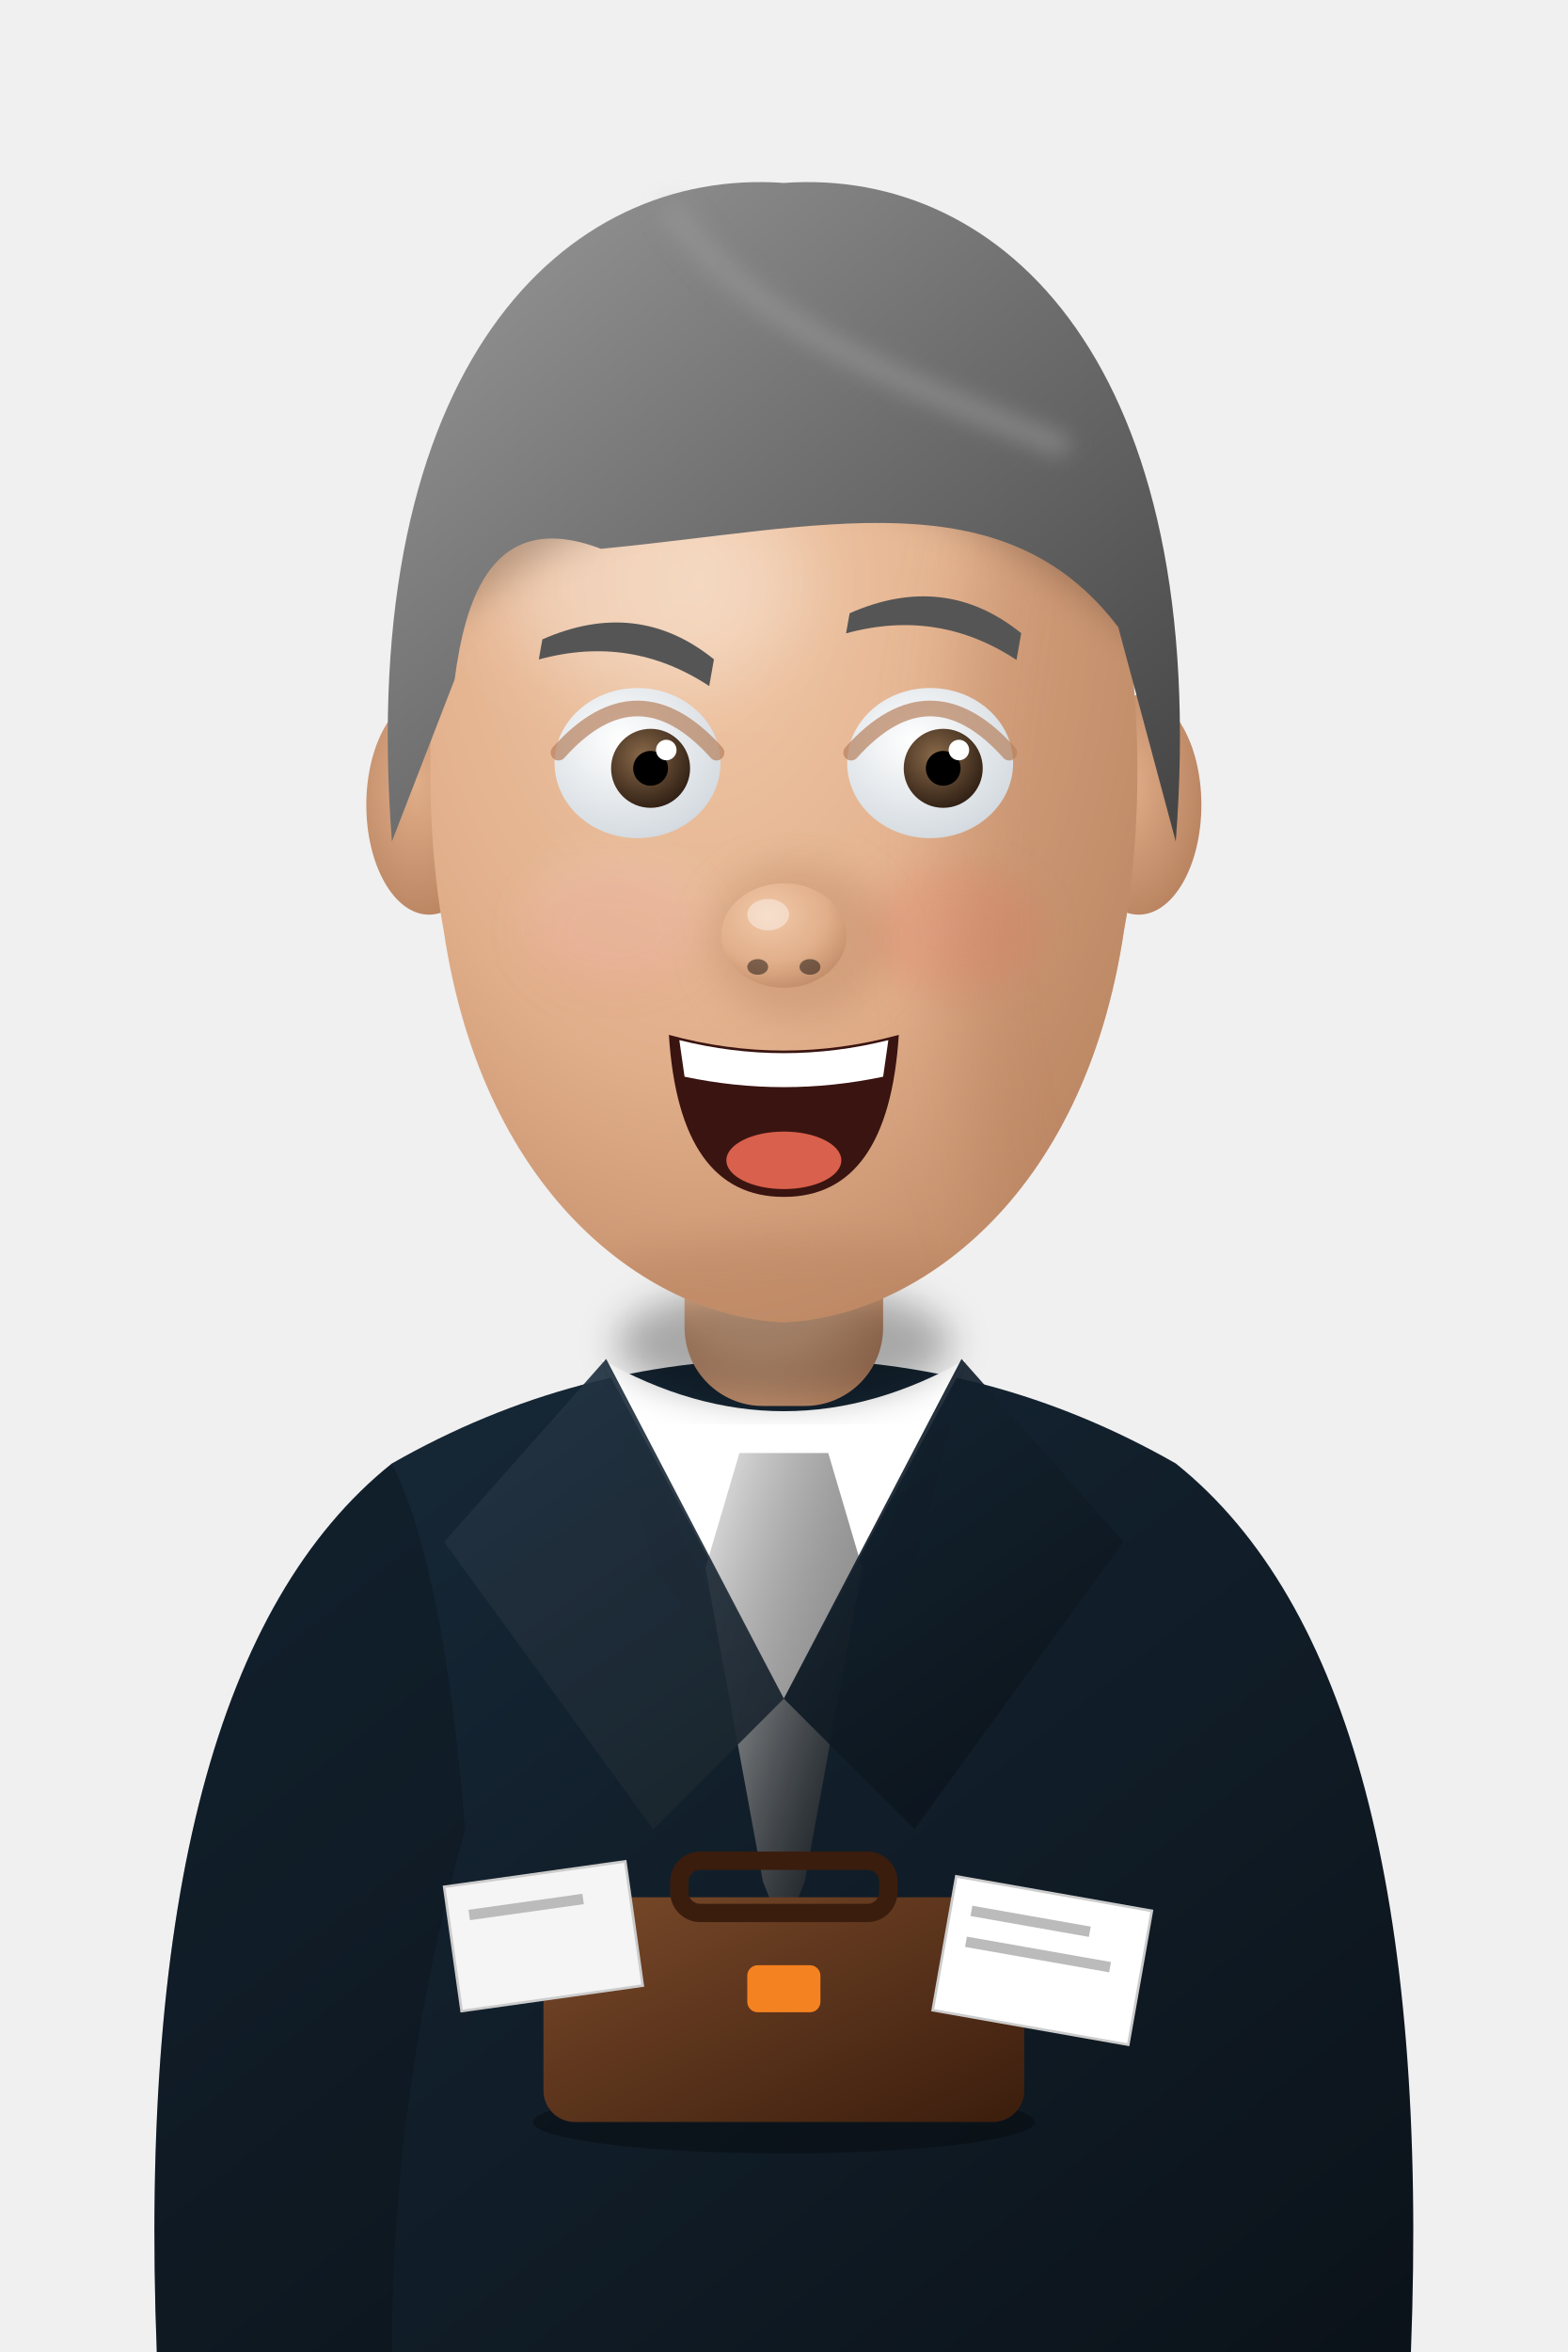
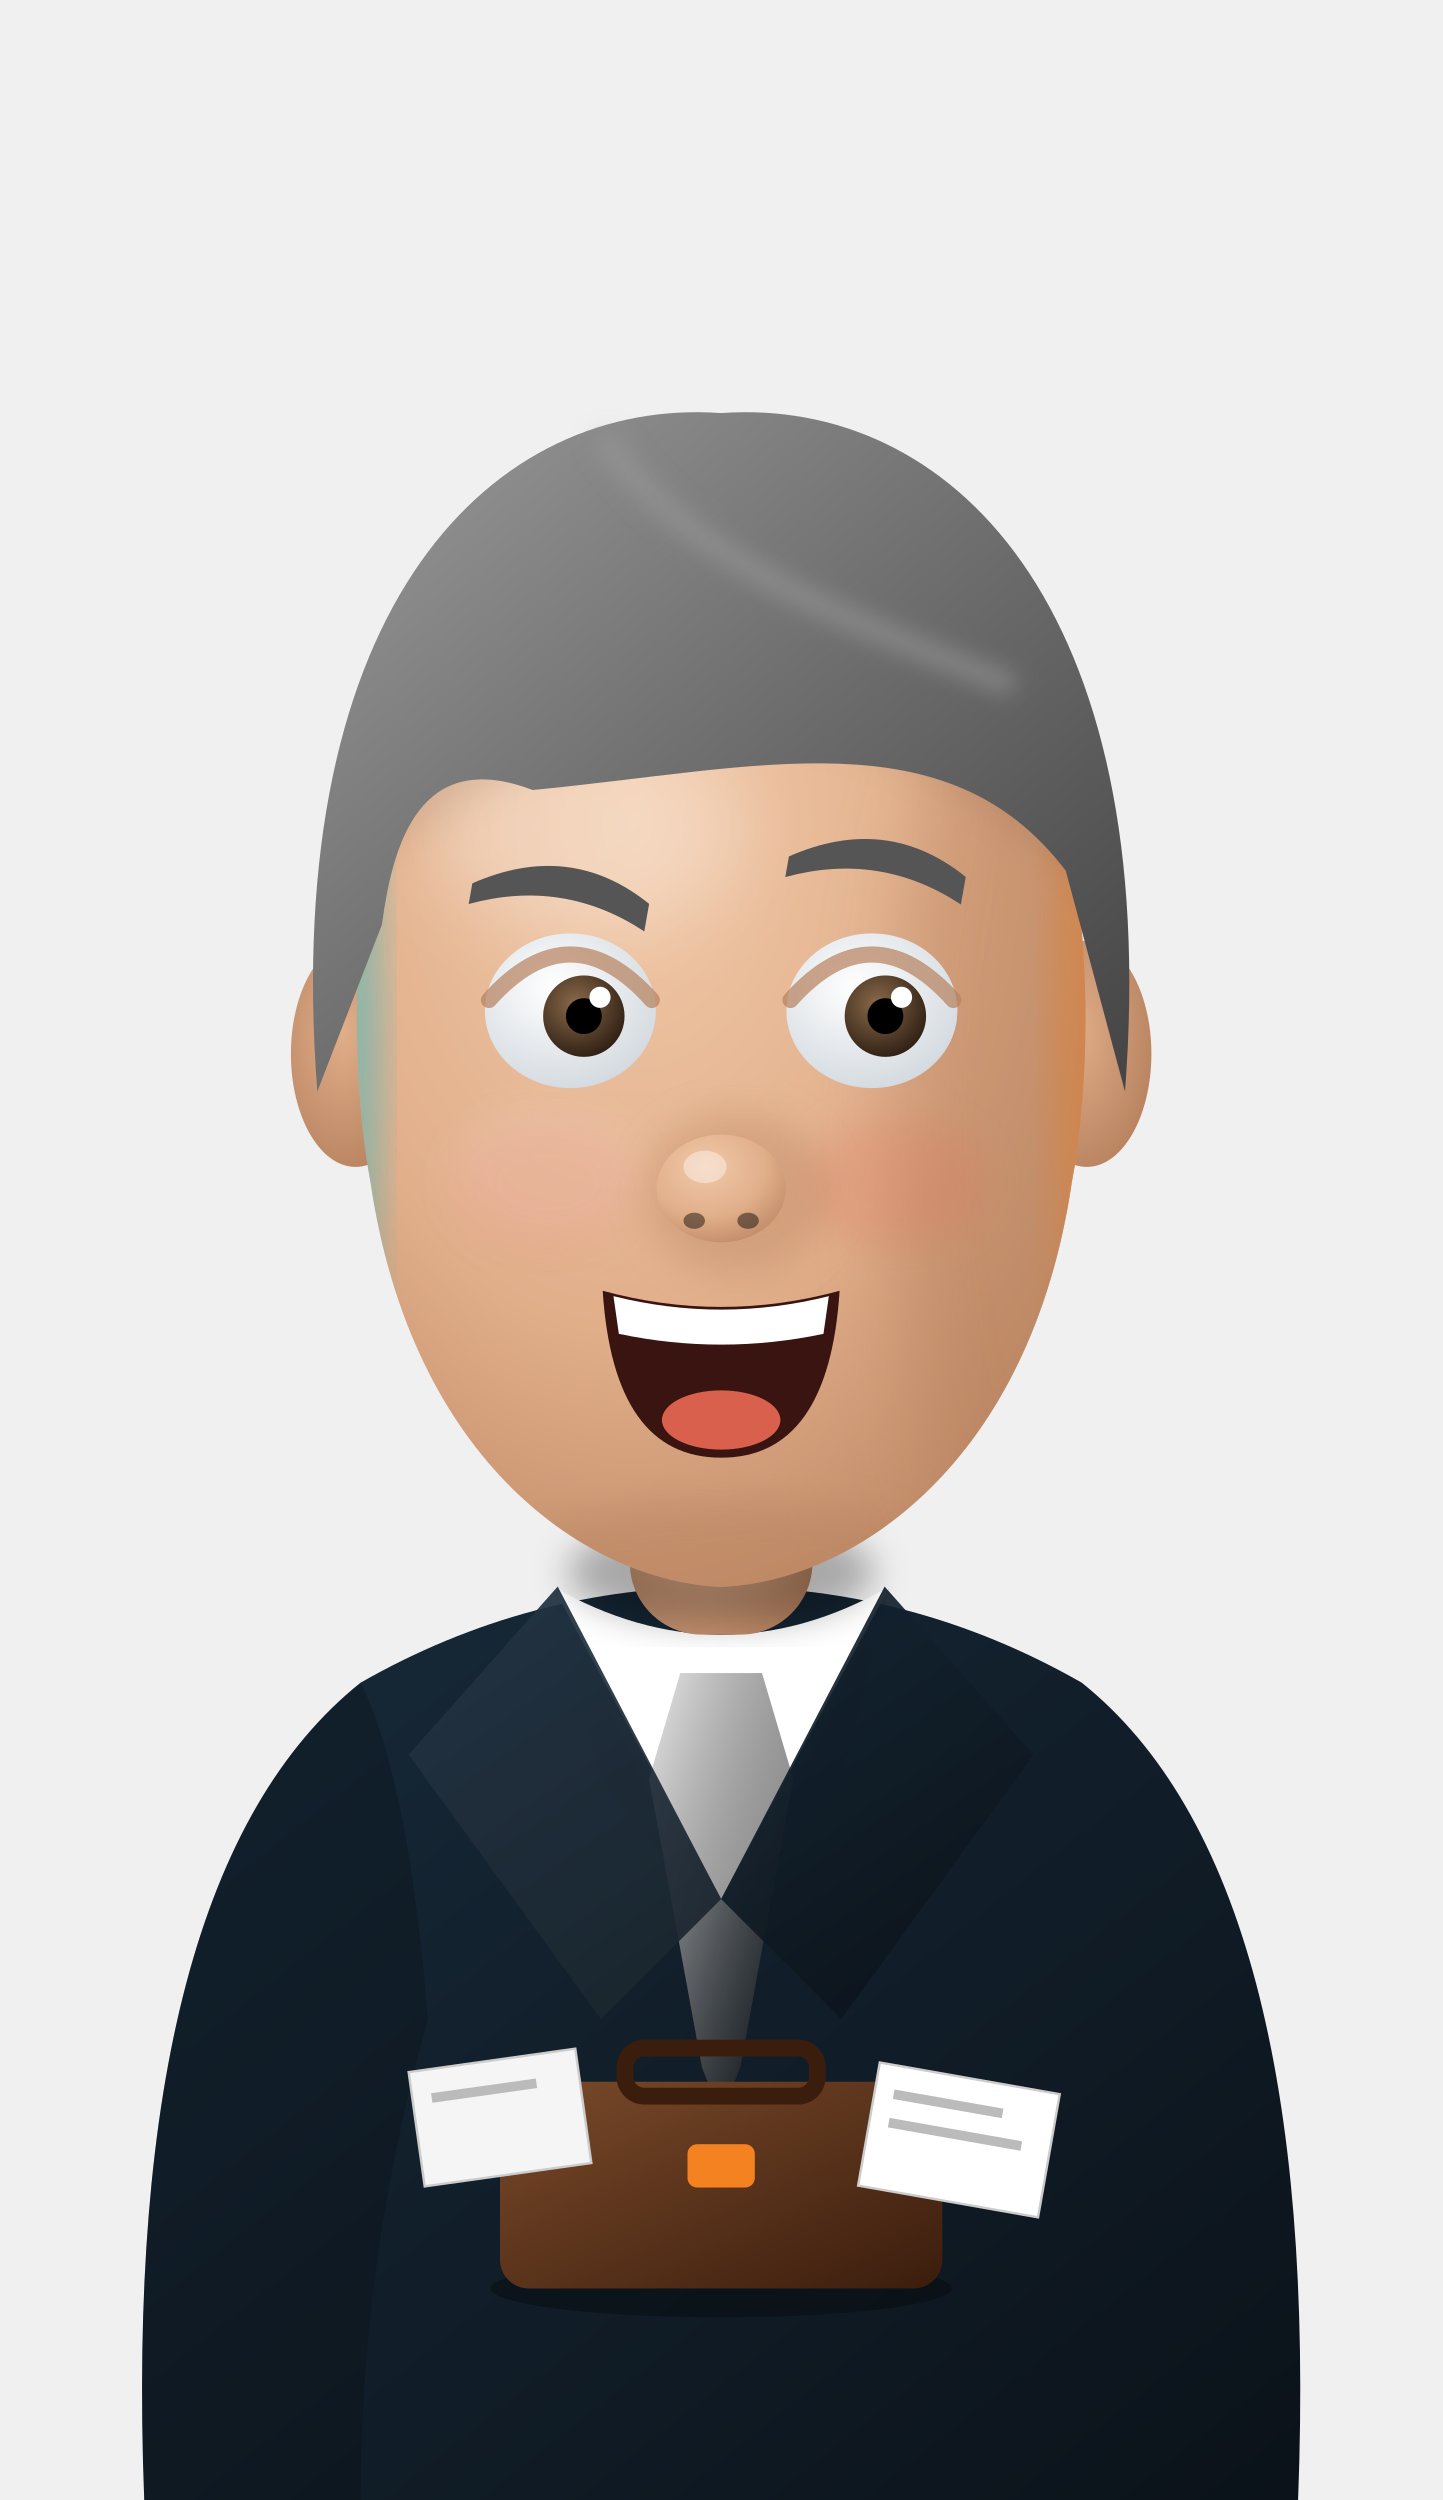
- <svg xmlns="http://www.w3.org/2000/svg" width="600" height="900" viewBox="0 0 600 900">
+ <svg xmlns="http://www.w3.org/2000/svg" width="600" height="1040" viewBox="0 -140 600 1040">
  <defs>
    <radialGradient id="portas_skin" cx="38%" cy="30%" r="85%">
      <stop offset="0" stop-color="#F1C9A8" />
      <stop offset=".55" stop-color="#E1AE8A" />
      <stop offset="1" stop-color="#B6805D" />
    </radialGradient>
    <radialGradient id="portas_ear" cx="40%" cy="40%" r="70%">
      <stop offset="0" stop-color="#E1AE8A" />
      <stop offset="1" stop-color="#B6805D" />
    </radialGradient>
    <linearGradient id="portas_hair" x1="0" y1="0" x2="1" y2="1">
      <stop offset="0" stop-color="#9A9A9A" />
      <stop offset=".5" stop-color="#6E6E6E" />
      <stop offset="1" stop-color="#444" />
    </linearGradient>
    <linearGradient id="portas_suit" x1="0" y1="0" x2="1" y2="1">
      <stop offset="0" stop-color="#172A3A" />
      <stop offset="1" stop-color="#0b1219" />
    </linearGradient>
    <linearGradient id="portas_tie" x1="0" y1="0" x2="1" y2="1">
      <stop offset="0" stop-color="#E9E9E9" />
      <stop offset="1" stop-color="#000" stop-opacity=".45" />
    </linearGradient>
    <radialGradient id="portas_eye" cx="40%" cy="35%" r="75%">
      <stop offset="0" stop-color="#fff" />
      <stop offset="1" stop-color="#cfd6dc" />
    </radialGradient>
    <radialGradient id="portas_iris" cx="40%" cy="35%" r="70%">
      <stop offset="0" stop-color="#8a6a4a" />
      <stop offset="1" stop-color="#2d1d12" />
    </radialGradient>
    <linearGradient id="portas_pap" x1="0" y1="0" x2="1" y2="1">
      <stop offset="0" stop-color="#fff" />
      <stop offset="1" stop-color="#d6d6d6" />
    </linearGradient>
    <linearGradient id="portas_pen" x1="0" y1="0" x2="0" y2="1">
      <stop offset="0" stop-color="#555" />
      <stop offset=".5" stop-color="#111" />
      <stop offset="1" stop-color="#000" />
    </linearGradient>
    <linearGradient id="portas_pasta" x1="0" y1="0" x2="1" y2="1">
      <stop offset="0" stop-color="#7a4a2a" />
      <stop offset="1" stop-color="#3b1d0d" />
    </linearGradient>
    <linearGradient id="portas_mic" x1="0" y1="0" x2="1" y2="0">
      <stop offset="0" stop-color="#999" />
      <stop offset=".5" stop-color="#eee" />
      <stop offset="1" stop-color="#555" />
    </linearGradient>
    <filter id="portas_bl" x="-20%" y="-20%" width="140%" height="140%">
      <feGaussianBlur stdDeviation="14" />
    </filter>
    <filter id="portas_bl2" x="-20%" y="-20%" width="140%" height="140%">
      <feGaussianBlur stdDeviation="7" />
    </filter>
    <filter id="portas_bl3" x="-20%" y="-50%" width="140%" height="200%">
      <feGaussianBlur stdDeviation="4" />
    </filter>
    <clipPath id="portas_hc">
      <path d="M300 100 C442.8 100 442.8 290 430.2 356 C414.8 460 349.28 504 300 506 C250.72 504 185.2 460 169.8 356 C157.2 290 157.2 100 300 100Z" />
    </clipPath>
  </defs>
  <ellipse cx="300" cy="884" rx="230" ry="16" fill="#000" opacity=".25" />
  <path d="M60 900 Q50 640 150 560 Q220 520 300 520 Q380 520 450 560 Q550 640 540 900Z" fill="url(#portas_suit)" />
  <path d="M60 900 Q50 640 150 560 Q170 600 178 700 Q150 800 150 900Z" fill="#000" opacity=".18" />
  <path d="M230 520 L300 650 L370 520 Q300 560 230 520Z" fill="#FFFFFF" />
  <path d="M230 520 L292 654 L250 600Z M370 520 L308 654 L350 600Z" fill="#000" opacity=".12" />
  <path d="M283 556 H317 L330 600 L308 720 L300 740 L292 720 L270 600Z" fill="url(#portas_tie)" />
  <path d="M232 520 L170 590 L250 700 L300 650Z M368 520 L430 590 L350 700 L300 650Z" fill="url(#portas_suit)" opacity=".92" />
  <path d="M232 520 L170 590 L250 700 L300 650Z" fill="#fff" opacity=".05" />
-   <rect x="262" y="452" width="76" height="86" rx="30" fill="url(#portas_skin)" />
+   <rect x="262" y="420" width="76" height="120" rx="30" fill="url(#portas_skin)" />
  <ellipse cx="300" cy="514" rx="64" ry="22" fill="#000" opacity=".3" filter="url(#portas_bl2)" />
-   <ellipse cx="164.2" cy="308" rx="24" ry="42" fill="url(#portas_ear)" />
-   <ellipse cx="435.8" cy="308" rx="24" ry="42" fill="url(#portas_ear)" />
-   <path d="M300 100 C442.8 100 442.8 290 430.2 356 C414.8 460 349.28 504 300 506 C250.72 504 185.2 460 169.8 356 C157.2 290 157.2 100 300 100Z" fill="url(#portas_skin)" />
-   <g clip-path="url(#portas_hc)">
-     <ellipse cx="433" cy="330" rx="70" ry="200" fill="#B6805D" opacity=".45" filter="url(#portas_bl)" />
-     <ellipse cx="251" cy="224" rx="58.8" ry="40" fill="#fff" opacity=".28" filter="url(#portas_bl)" />
-     <ellipse cx="235.6" cy="352" rx="34" ry="24" fill="#fff" opacity=".18" filter="url(#portas_bl2)" />
-     <ellipse cx="364.4" cy="356" rx="34" ry="24" fill="#E0735F" opacity=".22" filter="url(#portas_bl2)" />
-     <ellipse cx="235.6" cy="356" rx="34" ry="24" fill="#E0735F" opacity=".18" filter="url(#portas_bl2)" />
-     <ellipse cx="300" cy="500" rx="84" ry="26" fill="#B6805D" opacity=".4" filter="url(#portas_bl2)" />
-     <path d="M150 240 Q300 110 450 240" fill="none" stroke="#000" stroke-width="22" opacity=".22" filter="url(#portas_bl2)" />
-   </g>
-   <g id="olhos">
-     <ellipse cx="244" cy="292" rx="31.752" ry="28.728" fill="url(#portas_eye)" />
-     <ellipse cx="356" cy="292" rx="31.752" ry="28.728" fill="url(#portas_eye)" />
-     <circle cx="249" cy="294" r="15.12" fill="url(#portas_iris)" />
-     <circle cx="361" cy="294" r="15.12" fill="url(#portas_iris)" />
-     <circle cx="249" cy="294" r="6.653" fill="#000" />
-     <circle cx="361" cy="294" r="6.653" fill="#000" />
-     <circle cx="255" cy="287" r="3.931" fill="#fff" />
-     <circle cx="367" cy="287" r="3.931" fill="#fff" />
-     <path d="M213.76 288 Q244 254.2 274.24 288" fill="none" stroke="#B6805D" stroke-width="6" stroke-linecap="round" opacity=".7" />
-     <path d="M325.76 288 Q356 254.2 386.24 288" fill="none" stroke="#B6805D" stroke-width="6" stroke-linecap="round" opacity=".7" />
-   </g>
-   <g id="sobrancelhas">
-     <g transform="translate(241.2 244) rotate(10)">
-       <path d="M-33 6.5 Q0 -15.6 33 2.6 L33 13 Q0 -1.3 -33 14.3Z" fill="#555" />
+   <g transform="translate(300 500) scale(1.12) translate(-300 -488)">
+     <ellipse cx="164.2" cy="308" rx="24" ry="42" fill="url(#portas_ear)" />
+     <ellipse cx="435.8" cy="308" rx="24" ry="42" fill="url(#portas_ear)" />
+     <path d="M300 100 C442.8 100 442.8 290 430.2 356 C414.8 460 349.28 504 300 506 C250.72 504 185.2 460 169.8 356 C157.2 290 157.2 100 300 100Z" fill="url(#portas_skin)" />
+     <g clip-path="url(#portas_hc)">
+       <ellipse cx="440" cy="300" rx="16" ry="160" fill="#F58220" opacity=".6" filter="url(#portas_bl2)" />
+       <ellipse cx="160" cy="300" rx="14" ry="140" fill="#22BBCB" opacity=".45" filter="url(#portas_bl2)" />
+       <ellipse cx="433" cy="330" rx="70" ry="200" fill="#B6805D" opacity=".45" filter="url(#portas_bl)" />
+       <ellipse cx="251" cy="224" rx="58.8" ry="40" fill="#fff" opacity=".28" filter="url(#portas_bl)" />
+       <ellipse cx="235.6" cy="352" rx="34" ry="24" fill="#fff" opacity=".18" filter="url(#portas_bl2)" />
+       <ellipse cx="364.4" cy="356" rx="34" ry="24" fill="#E0735F" opacity=".22" filter="url(#portas_bl2)" />
+       <ellipse cx="235.6" cy="356" rx="34" ry="24" fill="#E0735F" opacity=".18" filter="url(#portas_bl2)" />
+       <ellipse cx="300" cy="500" rx="84" ry="26" fill="#B6805D" opacity=".4" filter="url(#portas_bl2)" />
+       <path d="M150 240 Q300 110 450 240" fill="none" stroke="#000" stroke-width="22" opacity=".08" filter="url(#portas_bl2)" />
    </g>
-     <g transform="translate(358.8 234) rotate(10)">
-       <path d="M-33 6.5 Q0 -15.6 33 2.6 L33 13 Q0 -1.3 -33 14.3Z" fill="#555" />
+     <g id="olhos">
+       <ellipse cx="244" cy="292" rx="31.752" ry="28.728" fill="url(#portas_eye)" />
+       <ellipse cx="356" cy="292" rx="31.752" ry="28.728" fill="url(#portas_eye)" />
+       <circle cx="249" cy="294" r="15.12" fill="url(#portas_iris)" />
+       <circle cx="361" cy="294" r="15.12" fill="url(#portas_iris)" />
+       <circle cx="249" cy="294" r="6.653" fill="#000" />
+       <circle cx="361" cy="294" r="6.653" fill="#000" />
+       <circle cx="255" cy="287" r="3.931" fill="#fff" />
+       <circle cx="367" cy="287" r="3.931" fill="#fff" />
+       <path d="M213.76 288 Q244 254.2 274.24 288" fill="none" stroke="#B6805D" stroke-width="6" stroke-linecap="round" opacity=".7" />
+       <path d="M325.76 288 Q356 254.2 386.24 288" fill="none" stroke="#B6805D" stroke-width="6" stroke-linecap="round" opacity=".7" />
    </g>
-   </g>
-   <g id="nariz" transform="translate(300 346) scale(1)">
-     <ellipse cx="6" cy="14" rx="34" ry="30" fill="#B6805D" opacity=".35" filter="url(#portas_bl2)" />
-     <ellipse cx="0" cy="12" rx="24" ry="20" fill="url(#portas_skin)" />
-     <ellipse cx="-6" cy="4" rx="8" ry="6" fill="#fff" opacity=".4" />
-     <ellipse cx="-10" cy="24" rx="4" ry="3" fill="#000" opacity=".45" />
-     <ellipse cx="10" cy="24" rx="4" ry="3" fill="#000" opacity=".45" />
-   </g>
-   <g id="boca">
-     <path d="M256 396 Q300 408 344 396 Q340 458 300 458 Q260 458 256 396Z" fill="#3a1410" />
-     <path d="M260 398 Q300 408 340 398 L338 412 Q300 420 262 412Z" fill="#fff" />
-     <ellipse cx="300" cy="444" rx="22" ry="11" fill="#D9604C" />
-   </g>
-   <g id="cabelo">
-     <path d="M150 322 C136 140 216 64 300 70 C384 64 464 140 450 322 L428 240 C384 182 314 202 230 210 C188 194 178 230 174 260Z" fill="url(#portas_hair)" />
-     <path d="M258 82 C286 120 328 140 405 170" fill="none" stroke="#9A9A9A" stroke-width="9" stroke-linecap="round" opacity=".55" filter="url(#portas_bl3)" />
+     <g id="sobrancelhas">
+       <g transform="translate(241.2 244) rotate(10)">
+         <path d="M-33 6.5 Q0 -15.6 33 2.6 L33 13 Q0 -1.3 -33 14.3Z" fill="#555" />
+       </g>
+       <g transform="translate(358.8 234) rotate(10)">
+         <path d="M-33 6.5 Q0 -15.6 33 2.6 L33 13 Q0 -1.3 -33 14.3Z" fill="#555" />
+       </g>
+     </g>
+     <g id="nariz" transform="translate(300 346) scale(1 1)">
+       <ellipse cx="6" cy="14" rx="34" ry="30" fill="#B6805D" opacity=".35" filter="url(#portas_bl2)" />
+       <ellipse cx="0" cy="12" rx="24" ry="20" fill="url(#portas_skin)" />
+       <ellipse cx="-6" cy="4" rx="8" ry="6" fill="#fff" opacity=".4" />
+       <ellipse cx="-10" cy="24" rx="4" ry="3" fill="#000" opacity=".45" />
+       <ellipse cx="10" cy="24" rx="4" ry="3" fill="#000" opacity=".45" />
+     </g>
+     <g id="boca">
+       <path d="M256 396 Q300 408 344 396 Q340 458 300 458 Q260 458 256 396Z" fill="#3a1410" />
+       <path d="M260 398 Q300 408 340 398 L338 412 Q300 420 262 412Z" fill="#fff" />
+       <ellipse cx="300" cy="444" rx="22" ry="11" fill="#D9604C" />
+     </g>
+     <g id="cabelo">
+       <path d="M150 322 C136 140 216 64 300 70 C384 64 464 140 450 322 L428 240 C384 182 314 202 230 210 C188 194 178 230 174 260Z" fill="url(#portas_hair)" />
+       <path d="M258 82 C286 120 328 140 405 170" fill="none" stroke="#9A9A9A" stroke-width="9" stroke-linecap="round" opacity=".55" filter="url(#portas_bl3)" />
+     </g>
  </g>
  <g transform="translate(300 700)">
    <g>
      <ellipse cx="0" cy="112" rx="96" ry="12" fill="rgba(0,0,0,.3)" />
      <rect x="-92" y="26" width="184" height="86" rx="12" fill="url(#portas_pasta)" />
      <rect x="-40" y="12" width="80" height="20" rx="8" fill="none" stroke="#3b1d0d" stroke-width="7" />
      <rect x="-14" y="52" width="28" height="18" rx="4" fill="#F58220" />
      <g transform="translate(66 18) rotate(10)">
        <rect width="76" height="52" fill="#fff" stroke="#ccc" />
        <rect x="8" y="10" width="46" height="4" fill="#bbb" />
        <rect x="8" y="22" width="56" height="4" fill="#bbb" />
      </g>
      <g transform="translate(-130 22) rotate(-8)">
        <rect width="70" height="48" fill="#f5f5f5" stroke="#ccc" />
        <rect x="8" y="10" width="44" height="4" fill="#bbb" />
      </g>
    </g>
  </g>
</svg>
